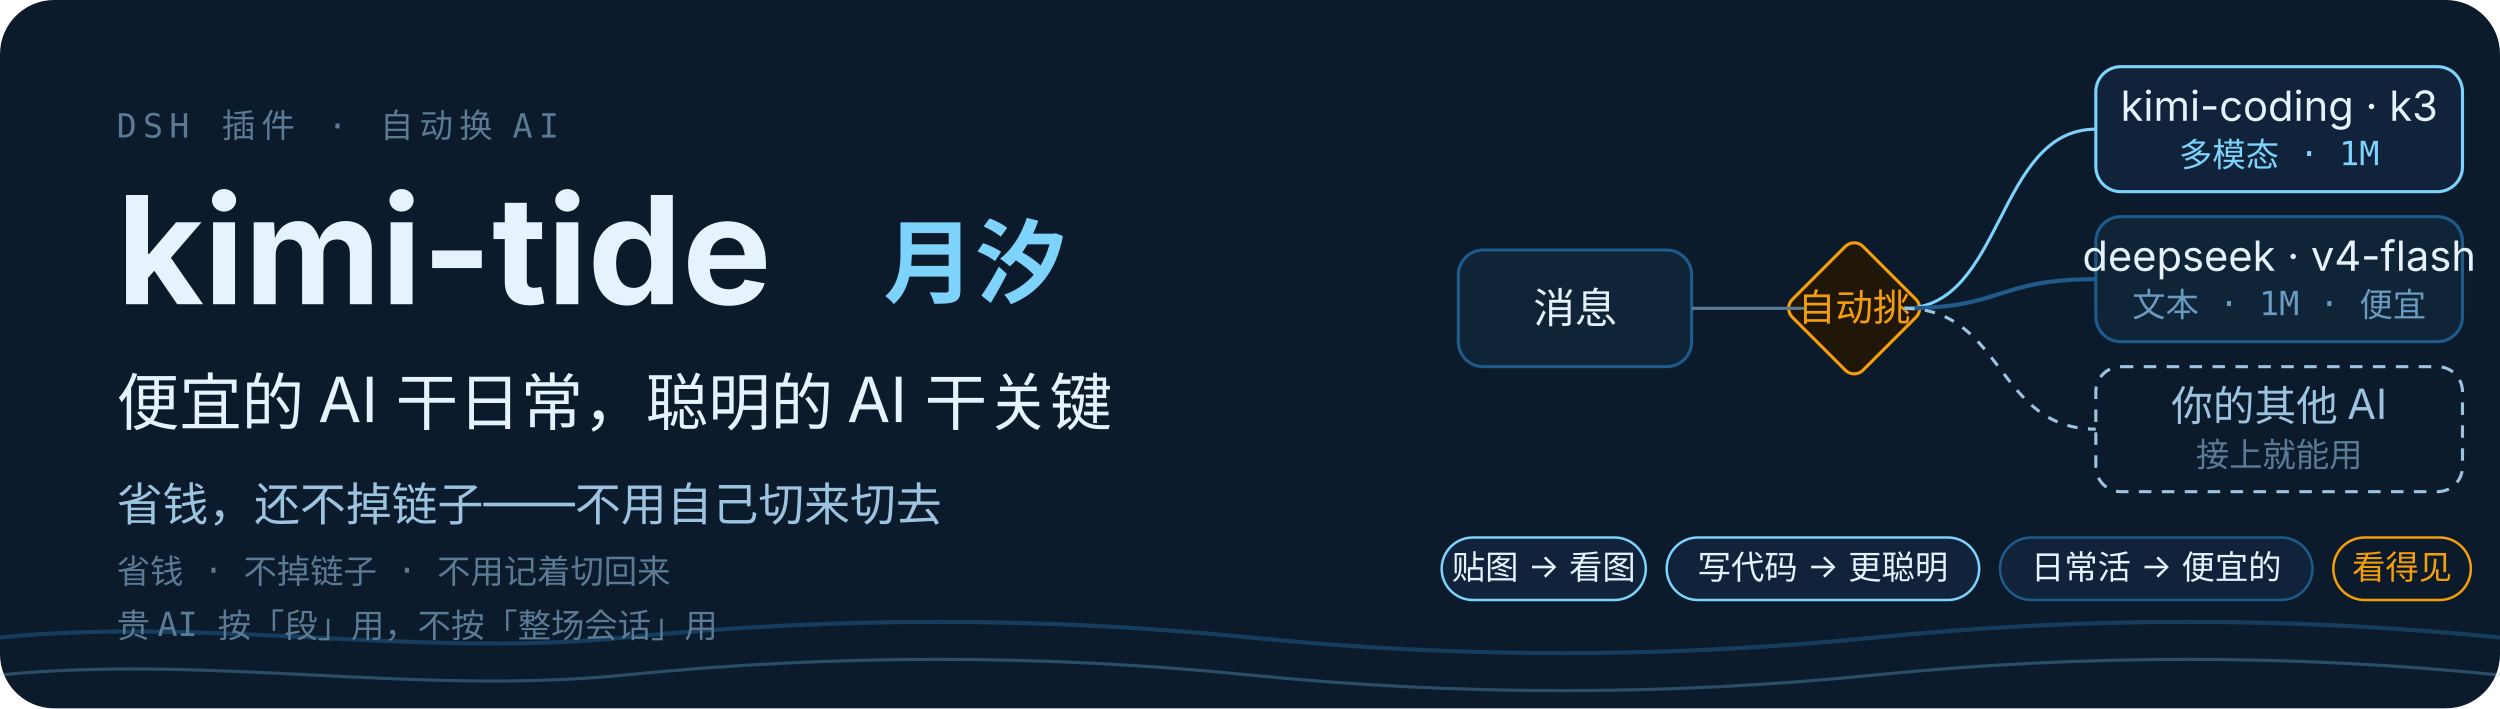
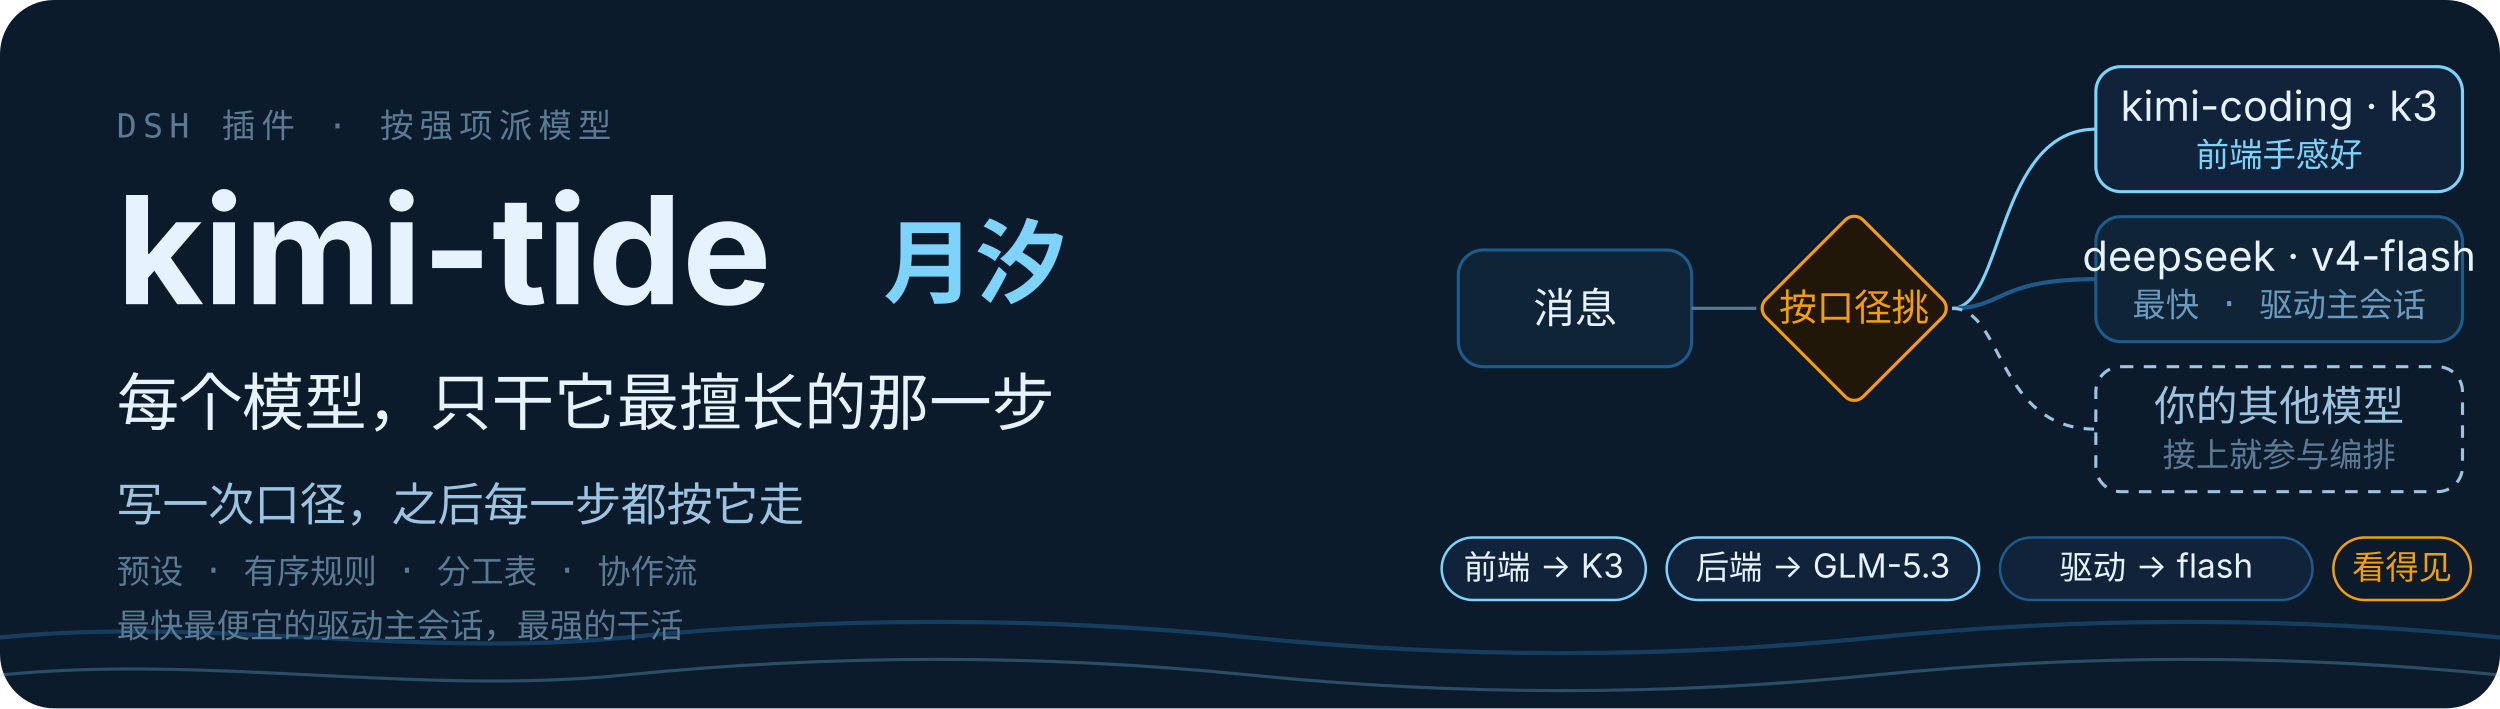
<svg xmlns="http://www.w3.org/2000/svg" width="1200" height="340" viewBox="0 0 1200 340" role="img" aria-labelledby="title desc">
  <rect width="1200" height="340" rx="26" fill="#0B1B2B" />
  <path d="M 0 306 C 100 296, 200 316, 300 306 S 500 296, 600 306 S 800 316, 900 306 S 1100 296, 1200 306" fill="none" stroke="#1E5A8A" stroke-width="2" opacity="0.55" />
  <path d="M 0 324 C 100 314, 200 334, 300 324 S 500 314, 600 324 S 800 334, 900 324 S 1100 314, 1200 324" fill="none" stroke="#7DD3FC" stroke-width="1.5" opacity="0.28" />
  <g id="title-block" transform="translate(56 66)">
-     <text x="0" y="0" font-family="ui-monospace, SFMono-Regular, Menlo, monospace" font-size="16" letter-spacing="3" fill="#5B7A93">DSH 插件 · 自动换 AI</text>
+     <text x="0" y="0" font-family="ui-monospace, SFMono-Regular, Menlo, monospace" font-size="16" letter-spacing="3" fill="#5B7A93">DSH 插件 · 按强项派模型</text>
    <text x="0" y="80" font-family="-apple-system, BlinkMacSystemFont, 'Segoe UI', 'PingFang SC', 'Microsoft YaHei', sans-serif" font-size="72" font-weight="700" fill="#E6F3FF">kimi-tide</text>
    <text x="368" y="76" font-family="-apple-system, BlinkMacSystemFont, 'Segoe UI', 'PingFang SC', 'Microsoft YaHei', sans-serif" font-size="44" font-weight="600" fill="#7DD3FC">月汐</text>
-     <text x="0" y="138" font-family="-apple-system, BlinkMacSystemFont, 'Segoe UI', 'PingFang SC', 'Microsoft YaHei', sans-serif" font-size="30" fill="#E6F3FF">便宜的 AI 干日常，聪明的 AI 干关键</text>
-     <text x="0" y="184" font-family="-apple-system, BlinkMacSystemFont, 'Segoe UI', 'PingFang SC', 'Microsoft YaHei', sans-serif" font-size="22" fill="#9CC3E0">省钱，还不掉链子——不用自己切来切去</text>
+     <text x="0" y="138" font-family="-apple-system, BlinkMacSystemFont, 'Segoe UI', 'PingFang SC', 'Microsoft YaHei', sans-serif" font-size="30" fill="#E6F3FF">每个模型，只干它最擅长的那一步</text>
+     <text x="0" y="184" font-family="-apple-system, BlinkMacSystemFont, 'Segoe UI', 'PingFang SC', 'Microsoft YaHei', sans-serif" font-size="22" fill="#9CC3E0">写一次口径，之后每一步都按它走</text>
    <g id="principles" transform="translate(0 214)" font-family="ui-monospace, SFMono-Regular, Menlo, monospace" font-size="16" fill="#5B7A93">
-       <text x="0" y="0">省钱 · 不掉链子 · 不用记着切回来</text>
-       <text x="0" y="26">贵 AI 按「段」用，不按「整场会话」用</text>
+       <text x="0" y="0">预设 · 有序规则 · 分工表 · 协作流</text>
+       <text x="0" y="26">最快最便宜的驱动主会话，最强的干活</text>
    </g>
  </g>
  <g id="project-proof" transform="translate(700 34)">
    <rect x="0" y="86" width="112" height="56" rx="12" fill="#0F2436" stroke="#1E5A8A" stroke-width="1.5" />
    <text x="56" y="121" text-anchor="middle" font-family="-apple-system, BlinkMacSystemFont, 'Segoe UI', 'PingFang SC', 'Microsoft YaHei', sans-serif" font-size="20" fill="#E6F3FF">消息</text>
-     <rect x="166" y="90" width="48" height="48" rx="6" fill="#211708" stroke="#F59E0B" stroke-width="1.5" transform="rotate(45 190 114)" />
-     <text x="190" y="120" text-anchor="middle" font-family="-apple-system, BlinkMacSystemFont, 'Segoe UI', 'PingFang SC', 'Microsoft YaHei', sans-serif" font-size="18" fill="#F59E0B">自动挑</text>
-     <path d="M 112 114 L 166 114" stroke="#5B7A93" stroke-width="1.5" fill="none" />
+     <rect x="157" y="81" width="66" height="66" rx="6" fill="#211708" stroke="#F59E0B" stroke-width="1.5" transform="rotate(45 190 114)" />
+     <text x="190" y="120" text-anchor="middle" font-family="-apple-system, BlinkMacSystemFont, 'Segoe UI', 'PingFang SC', 'Microsoft YaHei', sans-serif" font-size="18" fill="#F59E0B">按口径挑</text>
+     <path d="M 112 114 L 143 114" stroke="#5B7A93" stroke-width="1.5" fill="none" />
    <g id="flow-lines">
-       <path d="M 214 114 C 262 114, 258 28, 306 28" stroke="#7DD3FC" stroke-width="1.5" fill="none" />
-       <path d="M 214 114 C 262 114, 258 100, 306 100" stroke="#1E5A8A" stroke-width="2" fill="none" />
-       <path d="M 214 114 C 262 114, 258 172, 306 172" stroke="#9CC3E0" stroke-width="1.5" fill="none" stroke-dasharray="5 5" />
+       <path d="M 237 114 C 262 114, 258 28, 306 28" stroke="#7DD3FC" stroke-width="1.5" fill="none" />
+       <path d="M 237 114 C 262 114, 258 100, 306 100" stroke="#1E5A8A" stroke-width="2" fill="none" />
+       <path d="M 237 114 C 262 114, 258 172, 306 172" stroke="#9CC3E0" stroke-width="1.5" fill="none" stroke-dasharray="5 5" />
    </g>
    <g id="ch-1">
      <rect x="306" y="-2" width="176" height="60" rx="12" fill="#10233A" stroke="#7DD3FC" stroke-width="1.5" />
      <text x="394" y="24" text-anchor="middle" font-family="-apple-system, BlinkMacSystemFont, 'Segoe UI', 'PingFang SC', 'Microsoft YaHei', sans-serif" font-size="20" fill="#E6F3FF">kimi-coding · k3</text>
-       <text x="394" y="46" text-anchor="middle" font-family="ui-monospace, SFMono-Regular, Menlo, monospace" font-size="16" fill="#7DD3FC">多模态 · 1M</text>
+       <text x="394" y="46" text-anchor="middle" font-family="ui-monospace, SFMono-Regular, Menlo, monospace" font-size="16" fill="#7DD3FC">前端手感好</text>
    </g>
    <g id="ch-2">
      <rect x="306" y="70" width="176" height="60" rx="12" fill="#0F2436" stroke="#1E5A8A" stroke-width="1.5" />
      <text x="394" y="96" text-anchor="middle" font-family="-apple-system, BlinkMacSystemFont, 'Segoe UI', 'PingFang SC', 'Microsoft YaHei', sans-serif" font-size="20" fill="#E6F3FF">deepseek · v4-flash</text>
-       <text x="394" y="118" text-anchor="middle" font-family="ui-monospace, SFMono-Regular, Menlo, monospace" font-size="16" fill="#6B9AC0">文本 · 1M · 便宜</text>
+       <text x="394" y="118" text-anchor="middle" font-family="ui-monospace, SFMono-Regular, Menlo, monospace" font-size="16" fill="#6B9AC0">最快 · 驱动主会话</text>
    </g>
    <g id="ch-3">
      <rect x="306" y="142" width="176" height="60" rx="12" fill="#0B1B2B" stroke="#9CC3E0" stroke-width="1.5" stroke-dasharray="6 5" />
-       <text x="394" y="168" text-anchor="middle" font-family="-apple-system, BlinkMacSystemFont, 'Segoe UI', 'PingFang SC', 'Microsoft YaHei', sans-serif" font-size="20" fill="#9CC3E0">你的其他 AI</text>
-       <text x="394" y="190" text-anchor="middle" font-family="ui-monospace, SFMono-Regular, Menlo, monospace" font-size="16" fill="#5B7A93">接上就能用</text>
+       <text x="394" y="168" text-anchor="middle" font-family="-apple-system, BlinkMacSystemFont, 'Segoe UI', 'PingFang SC', 'Microsoft YaHei', sans-serif" font-size="20" fill="#9CC3E0">你的其他模型</text>
+       <text x="394" y="190" text-anchor="middle" font-family="ui-monospace, SFMono-Regular, Menlo, monospace" font-size="16" fill="#5B7A93">接上就参与编排</text>
    </g>
    <g id="rule-chips" transform="translate(-8 224)" font-family="-apple-system, BlinkMacSystemFont, 'Segoe UI', 'PingFang SC', 'Microsoft YaHei', sans-serif" font-size="16" fill="#E6F3FF">
      <rect x="0" y="0" width="98" height="30" rx="15" fill="#10233A" stroke="#7DD3FC" stroke-width="1.2" />
-       <text x="49" y="20" text-anchor="middle">贴图 → 看图</text>
+       <text x="49" y="20" text-anchor="middle">前端 → K3</text>
      <rect x="108" y="0" width="150" height="30" rx="15" fill="#10233A" stroke="#7DD3FC" stroke-width="1.2" />
-       <text x="183" y="20" text-anchor="middle">写代码 → 更聪明</text>
+       <text x="183" y="20" text-anchor="middle">后端 → GLM-5.3</text>
      <rect x="268" y="0" width="150" height="30" rx="15" fill="#10233A" stroke="#1E5A8A" stroke-width="1.2" />
-       <text x="343" y="20" text-anchor="middle">日常活 → 便宜的</text>
+       <text x="343" y="20" text-anchor="middle">驱动 → flash</text>
      <rect x="428" y="0" width="66" height="30" rx="15" fill="none" stroke="#F59E0B" stroke-width="1.2" />
      <text x="461" y="20" text-anchor="middle" fill="#F59E0B">看得见</text>
    </g>
  </g>
</svg>
